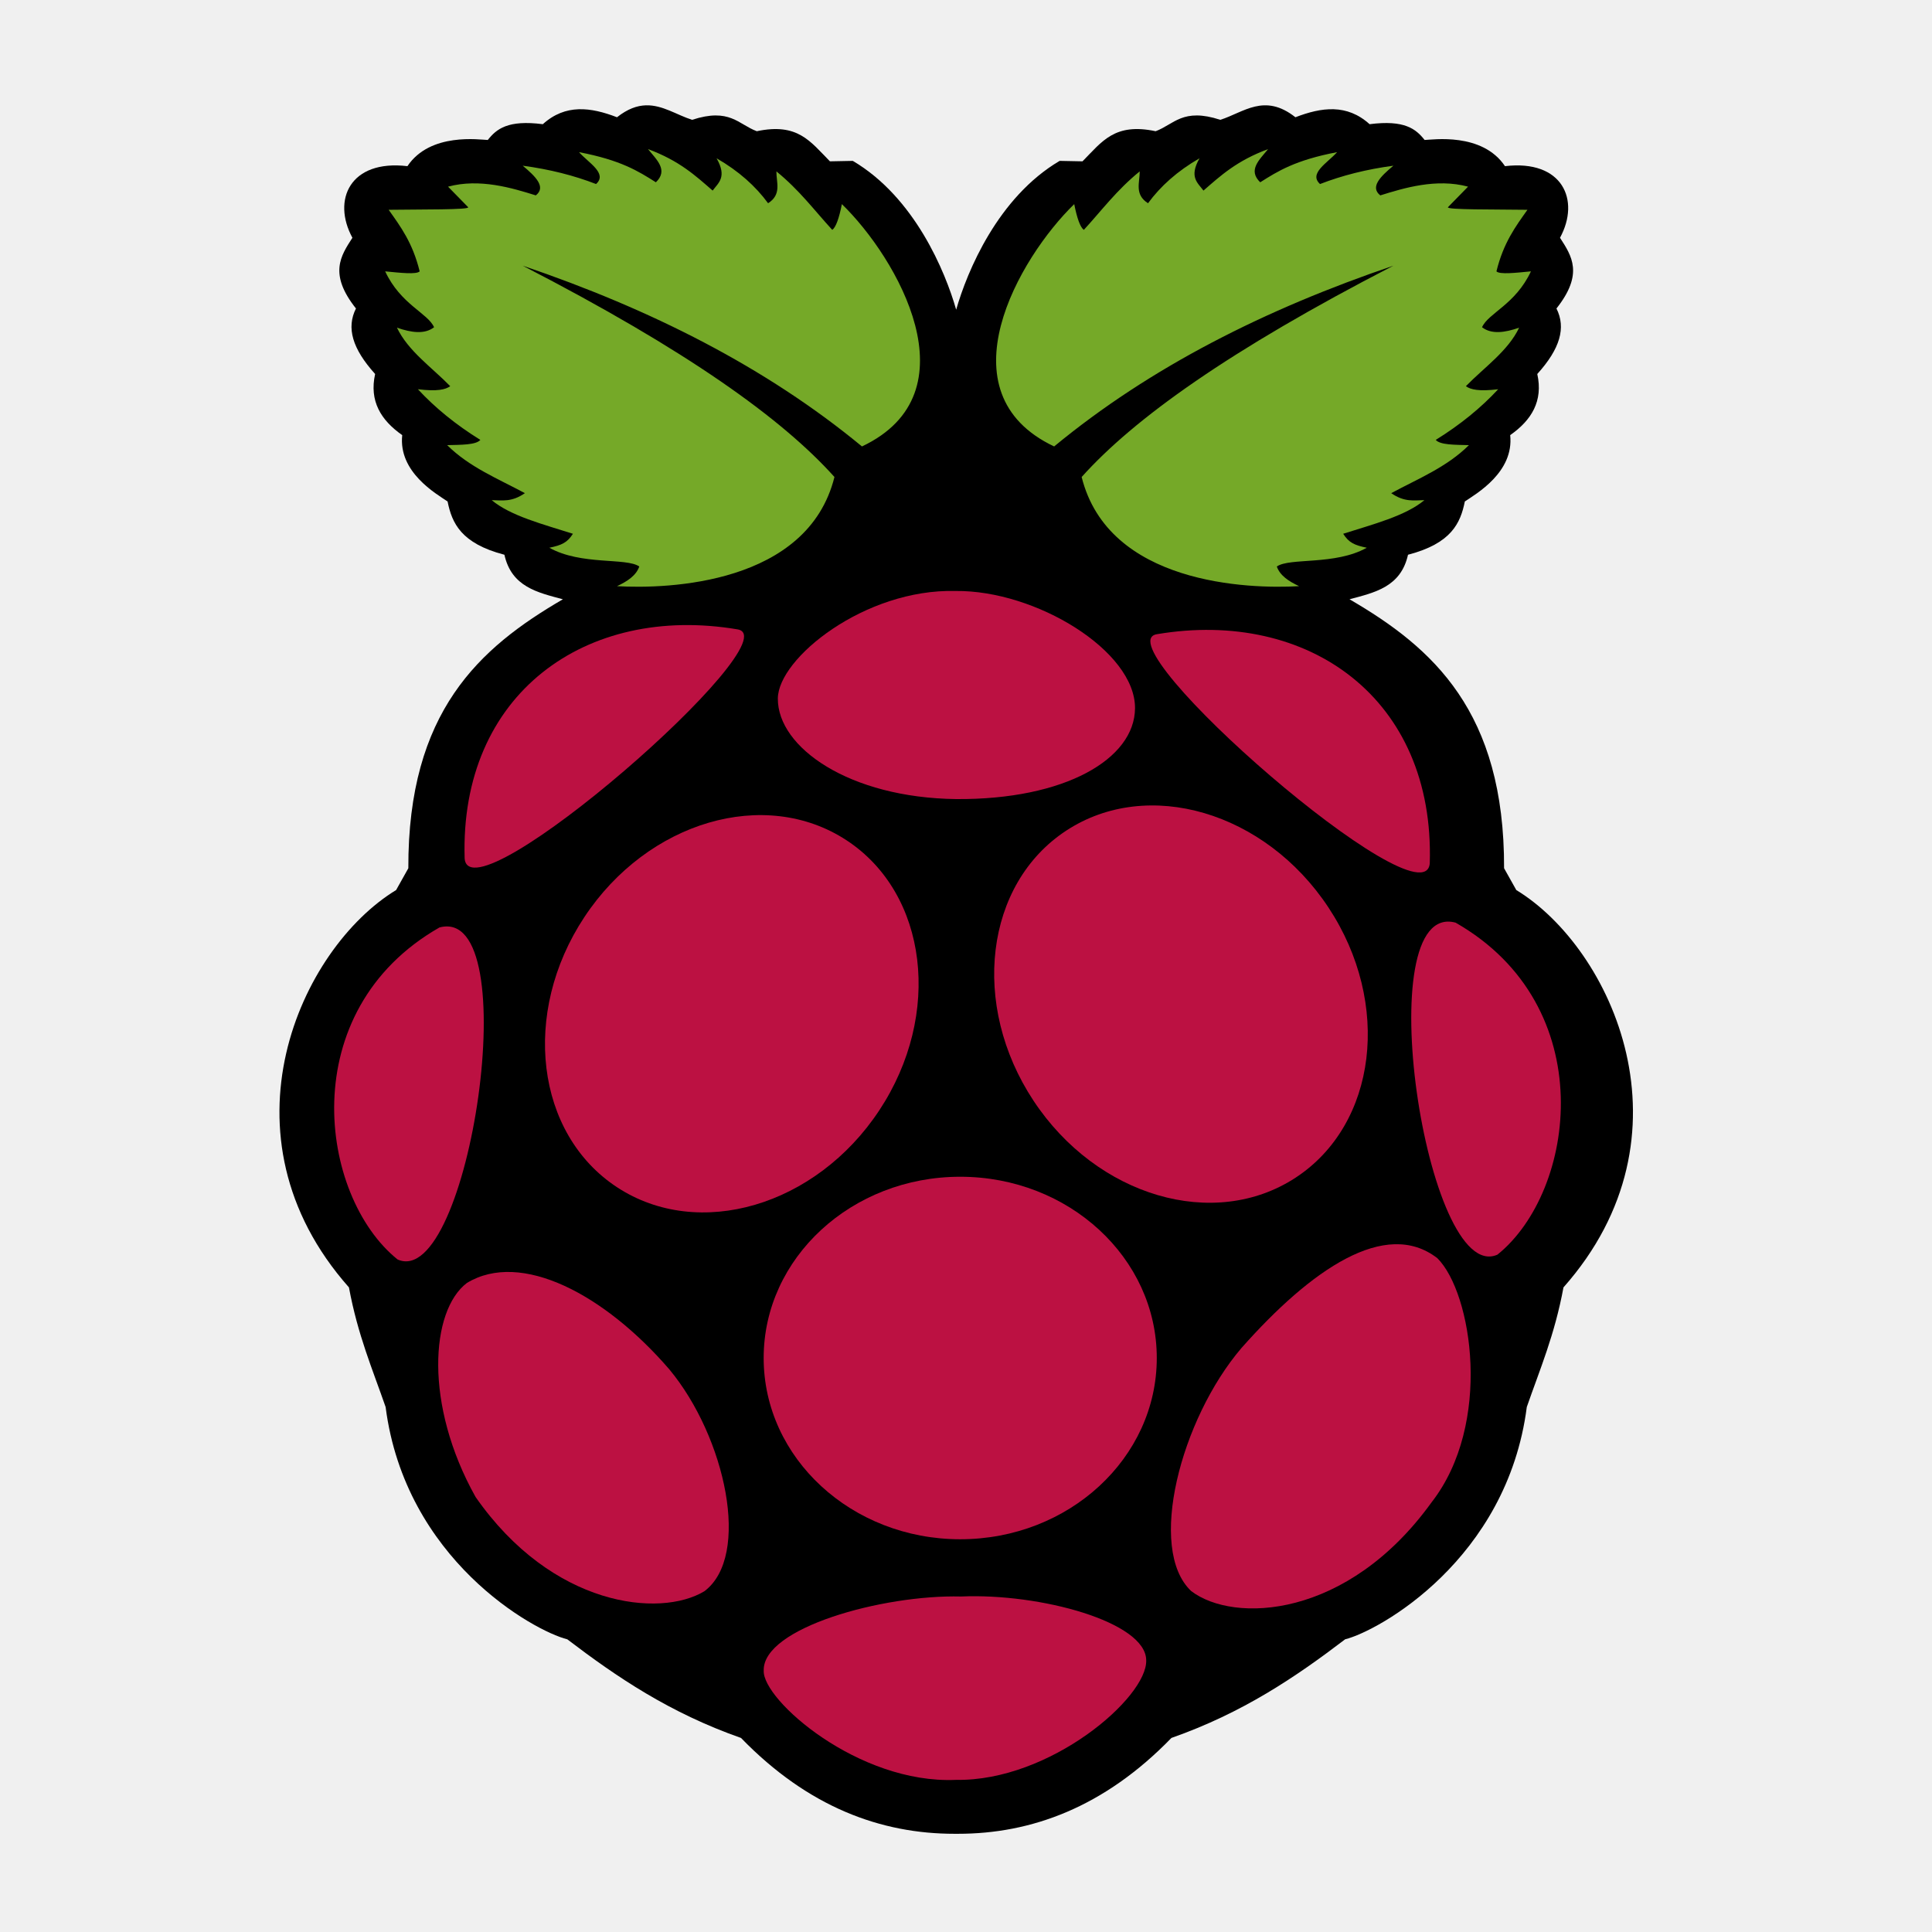
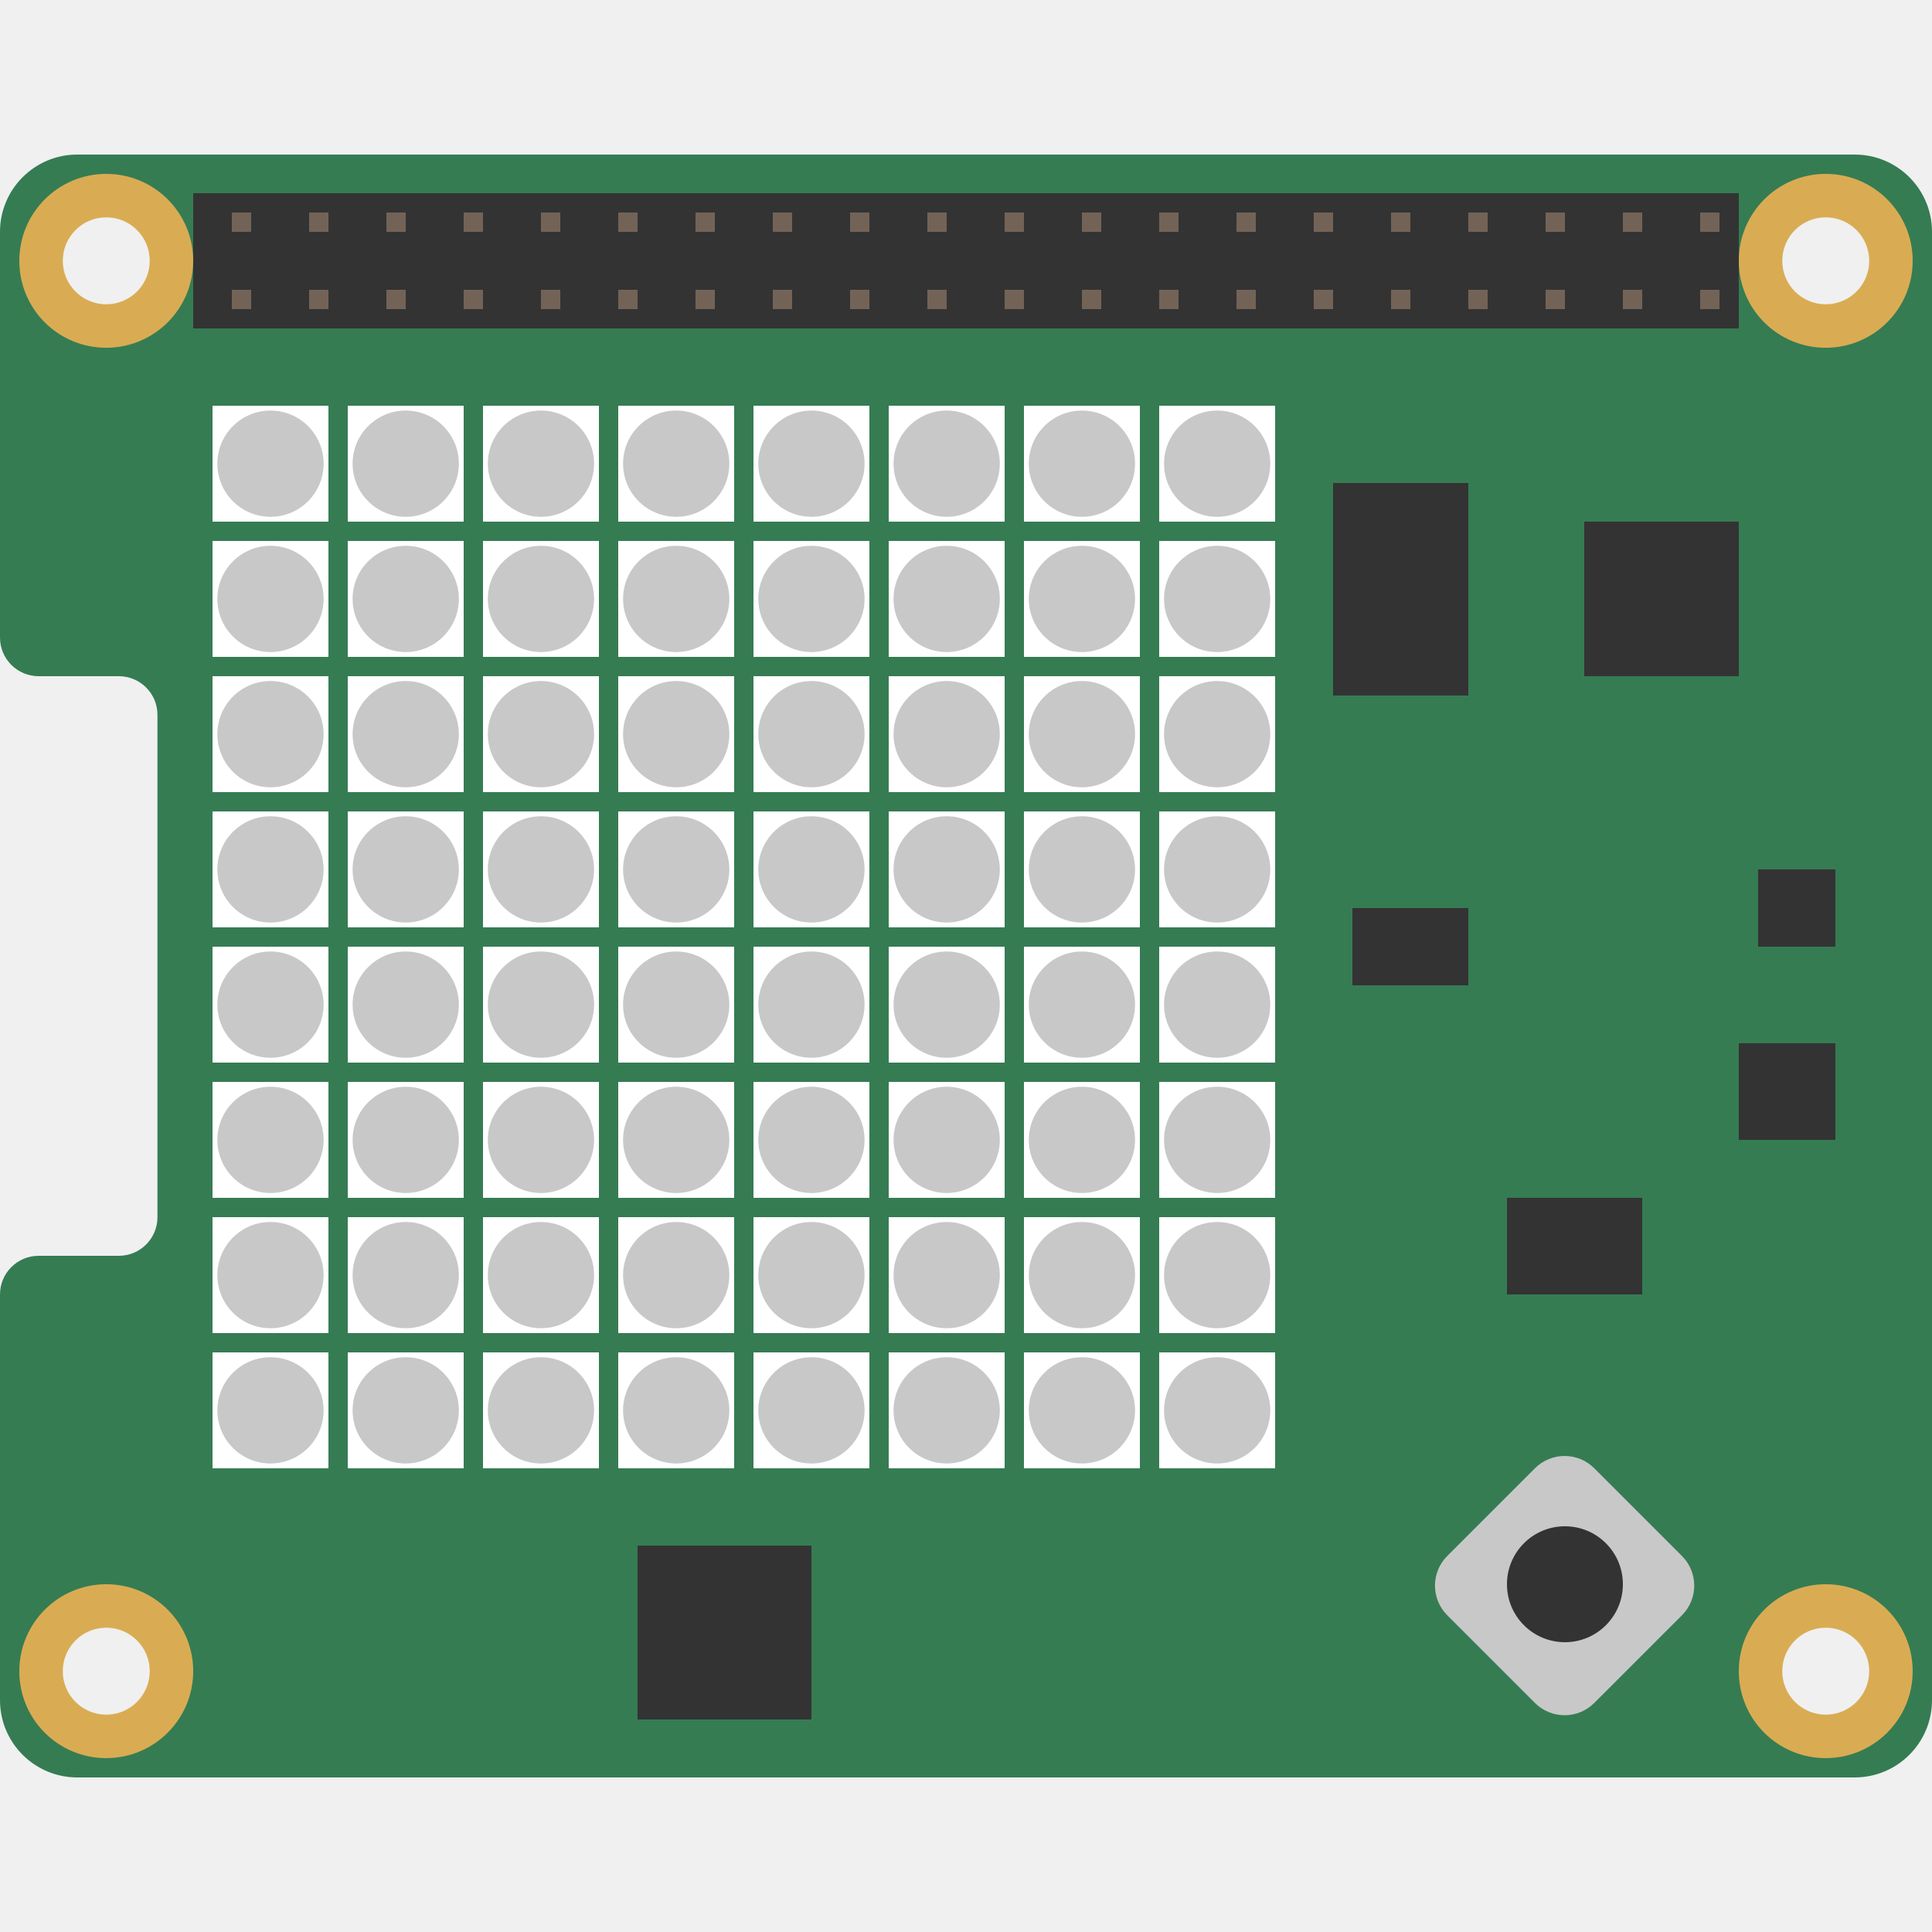
- <svg xmlns="http://www.w3.org/2000/svg" version="1.1" width="800" height="800" id="svg3410">
-   <defs id="defs3442" />
-   <path d="m 267.426,43.615 c -3.619,0.112 -7.517,1.449 -11.938,4.938 -10.827,-4.176 -21.327,-5.627 -30.719,2.875 -14.494,-1.881 -19.21,2.001 -22.781,6.531 -3.183,-0.066 -23.819,-3.272 -33.281,10.844 -23.782,-2.813 -31.297,13.988 -22.781,29.656 -4.857,7.519 -9.89,14.947 1.469,29.281 -4.018,7.984 -1.527,16.644 7.938,27.125 -2.498,11.223 2.412,19.141 11.219,25.312 -1.647,15.358 14.084,24.287 18.781,27.469 1.804,8.949 5.563,17.393 23.531,22.062 2.963,13.336 13.762,15.639 24.219,18.438 -34.562,20.09 -64.201,46.523 -64,111.375 l -5.062,9.031 c -39.631,24.102 -75.285,101.566 -19.531,164.531 3.642,19.708 9.75,33.864 15.188,49.531 8.134,63.131 61.218,92.692 75.219,96.188 20.517,15.628 42.368,30.457 71.938,40.844 27.875,28.749 58.074,39.706 88.438,39.688 0.445,-2.8e-4 0.899,0.005 1.344,0 30.364,0.019 60.562,-10.938 88.438,-39.688 29.569,-10.387 51.421,-25.216 71.938,-40.844 14.001,-3.496 67.085,-33.057 75.219,-96.188 5.438,-15.667 11.546,-29.823 15.188,-49.531 55.754,-62.965 20.1,-140.429 -19.531,-164.531 l -5.062,-9.031 c 0.201,-64.852 -29.438,-91.285 -64,-111.375 10.457,-2.798 21.256,-5.101 24.219,-18.438 17.968,-4.67 21.728,-13.114 23.531,-22.062 4.698,-3.181 20.428,-12.111 18.781,-27.469 8.807,-6.172 13.717,-14.09 11.219,-25.312 9.465,-10.481 11.956,-19.141 7.938,-27.125 11.358,-14.334 6.326,-21.762 1.469,-29.281 8.516,-15.668 1,-32.47 -22.781,-29.656 -9.462,-14.116 -30.099,-10.91 -33.281,-10.844 -3.571,-4.531 -8.287,-8.412 -22.781,-6.531 -9.392,-8.502 -19.892,-7.051 -30.719,-2.875 -12.859,-10.147 -21.372,-2.013 -31.094,1.062 -15.574,-5.088 -19.133,1.881 -26.781,4.719 -16.975,-3.588 -22.136,4.224 -30.281,12.469 l -9.469,-0.188 c -25.611,15.093 -38.334,45.826 -42.844,61.625 -4.512,-15.802 -17.206,-46.535 -42.812,-61.625 l -9.469,0.188 c -8.146,-8.245 -13.306,-16.057 -30.281,-12.469 -7.648,-2.838 -11.207,-9.807 -26.781,-4.719 -6.38,-2.018 -12.247,-6.214 -19.156,-6 z" style="fill:#000000" id="path3412" />
-   <path d="m 216.443,110.014 c 67.948,35.031 107.447,63.369 129.087,87.504 -11.082,44.418 -68.896,46.445 -90.036,45.199 4.328,-2.015 7.94,-4.428 9.221,-8.136 -5.304,-3.77 -24.113,-0.397 -37.244,-7.774 5.044,-1.045 7.403,-2.063 9.763,-5.785 -12.406,-3.957 -25.769,-7.366 -33.628,-13.921 4.241,0.052 8.201,0.949 13.74,-2.893 -11.112,-5.988 -22.969,-10.734 -32.181,-19.887 5.745,-0.141 11.939,-0.057 13.74,-2.17 -10.17,-6.301 -18.751,-13.308 -25.854,-20.972 8.04,0.971 11.435,0.135 13.379,-1.266 -7.688,-7.874 -17.418,-14.523 -22.057,-24.226 5.97,2.057 11.431,2.845 15.368,-0.181 -2.612,-5.893 -13.805,-9.37 -20.249,-23.142 6.284,0.609 12.95,1.371 14.283,0 -2.922,-11.889 -7.927,-18.57 -12.836,-25.492 13.45,-0.2 33.828,0.052 32.905,-1.085 l -8.317,-8.497 c 13.138,-3.537 26.581,0.568 36.34,3.616 4.382,-3.458 -0.078,-7.83 -5.424,-12.294 11.165,1.491 21.254,4.057 30.373,7.593 4.872,-4.399 -3.164,-8.799 -7.051,-13.198 17.249,3.273 24.557,7.871 31.82,12.475 5.269,-5.051 0.302,-9.343 -3.254,-13.74 13.006,4.817 19.705,11.036 26.758,17.175 2.391,-3.227 6.075,-5.592 1.627,-13.379 9.234,5.323 16.189,11.595 21.334,18.622 5.713,-3.638 3.404,-8.613 3.435,-13.198 9.597,7.807 15.687,16.114 23.142,24.226 1.502,-1.093 2.817,-4.802 3.977,-10.667 22.895,22.212 55.246,78.158 8.317,100.341 -39.919,-32.947 -87.616,-56.888 -140.477,-74.849 z" style="fill:#75a928" id="path3414" />
-   <path d="m 576.976,110.014 c -67.948,35.031 -107.447,63.369 -129.087,87.504 11.082,44.418 68.896,46.445 90.036,45.199 -4.328,-2.015 -7.94,-4.428 -9.221,-8.136 5.304,-3.77 24.113,-0.397 37.244,-7.774 -5.044,-1.045 -7.403,-2.063 -9.763,-5.785 12.406,-3.957 25.769,-7.366 33.628,-13.921 -4.241,0.052 -8.201,0.949 -13.74,-2.893 11.112,-5.988 22.969,-10.734 32.181,-19.887 -5.745,-0.141 -11.939,-0.057 -13.74,-2.17 10.17,-6.301 18.751,-13.308 25.854,-20.972 -8.04,0.971 -11.435,0.135 -13.379,-1.266 7.688,-7.874 17.418,-14.523 22.057,-24.226 -5.97,2.057 -11.431,2.845 -15.368,-0.181 2.612,-5.893 13.805,-9.37 20.249,-23.142 -6.284,0.609 -12.95,1.371 -14.283,0 2.922,-11.889 7.927,-18.57 12.836,-25.492 -13.45,-0.2 -33.828,0.052 -32.905,-1.085 l 8.317,-8.497 c -13.138,-3.537 -26.581,0.568 -36.34,3.616 -4.382,-3.458 0.078,-7.83 5.424,-12.294 -11.165,1.491 -21.254,4.057 -30.373,7.593 -4.872,-4.399 3.164,-8.799 7.051,-13.198 -17.249,3.273 -24.557,7.871 -31.82,12.475 -5.269,-5.051 -0.302,-9.343 3.254,-13.74 -13.006,4.817 -19.705,11.036 -26.758,17.175 -2.391,-3.227 -6.075,-5.592 -1.627,-13.379 -9.234,5.323 -16.189,11.595 -21.334,18.622 -5.713,-3.638 -3.404,-8.613 -3.435,-13.198 -9.597,7.807 -15.687,16.114 -23.142,24.226 -1.502,-1.093 -2.817,-4.802 -3.977,-10.667 -22.895,22.212 -55.246,78.158 -8.317,100.341 39.919,-32.947 87.616,-56.888 140.477,-74.849 z" style="fill:#75a928" id="path3416" />
-   <path d="m 478.998,562.32 a 81.39,75.052 0 0 1 -162.78,0 81.39,75.052 0 1 1 162.78,0 z" style="fill:#bc1142" id="path3418" />
-   <path d="M 350.505,347.921 A 72.999,86.13 34.034 0 1 255.537,491.634 72.999,86.13 34.034 1 1 350.505,347.921 Z" style="fill:#bc1142" id="path3420" />
-   <path d="M 441.537,343.921 A 86.13,72.999 55.966 0 0 536.505,487.634 86.13,72.999 55.966 1 0 441.537,343.921 Z" style="fill:#bc1142" id="path3422" />
-   <path d="m 181.961,384.047 c 36.414,-9.757 12.292,150.637 -17.333,137.476 -32.587,-26.213 -43.083,-102.975 17.333,-137.476 z" style="fill:#bc1142" id="path3424" />
-   <path d="m 602.729,382.047 c -36.414,-9.757 -12.292,150.637 17.333,137.476 32.587,-26.213 43.083,-102.975 -17.333,-137.476 z" style="fill:#bc1142" id="path3426" />
-   <path d="m 479.023,262.612 c 62.835,-10.61 115.116,26.722 113.011,94.858 -2.067,26.121 -136.159,-90.969 -113.011,-94.858 z" style="fill:#bc1142" id="path3428" />
-   <path d="m 305.411,260.612 c -62.835,-10.61 -115.116,26.722 -113.011,94.858 2.067,26.121 136.159,-90.969 113.011,-94.858 z" style="fill:#bc1142" id="path3430" />
-   <path d="m 395.671,244.715 c -37.503,-0.975 -73.495,27.834 -73.582,44.544 -0.105,20.304 29.651,41.093 73.837,41.62 45.123,0.323 73.916,-16.64 74.061,-37.594 0.165,-23.74 -41.039,-48.937 -74.317,-48.571 z" style="fill:#bc1142" id="path3432" />
-   <path d="m 397.961,661.076 c 32.697,-1.427 76.571,10.532 76.657,26.396 0.543,15.405 -39.79,50.211 -78.826,49.538 -40.427,1.744 -80.069,-33.116 -79.55,-45.199 -0.605,-17.716 49.226,-31.548 81.719,-30.735 z" style="fill:#bc1142" id="path3434" />
-   <path d="m 277.19,567.063 c 23.279,28.046 33.891,77.319 14.464,91.844 -18.379,11.088 -63.012,6.522 -94.736,-39.052 -21.395,-38.242 -18.638,-77.157 -3.616,-88.589 22.464,-13.684 57.173,4.799 83.889,35.797 z" style="fill:#bc1142" id="path3436" />
-   <path d="m 514.072,558.171 c -25.187,29.502 -39.212,83.31 -20.838,100.643 17.568,13.464 64.729,11.582 99.566,-36.756 25.296,-32.465 16.82,-86.682 2.371,-101.075 -21.464,-16.602 -52.277,4.645 -81.099,37.188 z" style="fill:#bc1142" id="path3438" />
+ <svg xmlns="http://www.w3.org/2000/svg" viewBox="0 0 100 100">
+   <defs>
+     <style>.cls-1{fill:#357c53;}.cls-2{fill:#333;}.cls-3{fill:#fff;}.cls-4{fill:#c8c8c8;}.cls-5{fill:#736357;}.cls-6{fill:#d9ac53;}</style>
+   </defs>
+   <g id="Layer_1" data-name="Layer 1">
+     <path class="cls-1" d="M96,8H4a4,4,0,0,0-4,4V33a2,2,0,0,0,2,2H6.15a2,2,0,0,1,2,2V63a2,2,0,0,1-2,2H2a2,2,0,0,0-2,2V88a4,4,0,0,0,4,4H96a4,4,0,0,0,4-4V12A4,4,0,0,0,96,8ZM5.5,90A3.5,3.5,0,1,1,9,86.5,3.5,3.5,0,0,1,5.5,90Zm0-73A3.5,3.5,0,1,1,9,13.5,3.5,3.5,0,0,1,5.5,17Zm89,73A3.5,3.5,0,1,1,98,86.5,3.5,3.5,0,0,1,94.5,90Zm0-73A3.5,3.5,0,1,1,98,13.5,3.5,3.5,0,0,1,94.5,17Z" />
+     <rect class="cls-2" x="10" y="10" width="80" height="7" />
+     <rect class="cls-3" x="11" y="21" width="6" height="6" />
+     <circle class="cls-4" cx="14" cy="24" r="2.75" />
+     <rect class="cls-5" x="12" y="11" width="1" height="1" />
+     <rect class="cls-5" x="12" y="15" width="1" height="1" />
+     <rect class="cls-5" x="16" y="11" width="1" height="1" />
+     <rect class="cls-5" x="16" y="15" width="1" height="1" />
+     <rect class="cls-5" x="20" y="11" width="1" height="1" />
+     <rect class="cls-5" x="20" y="15" width="1" height="1" />
+     <rect class="cls-5" x="24" y="11" width="1" height="1" />
+     <rect class="cls-5" x="24" y="15" width="1" height="1" />
+     <rect class="cls-5" x="28" y="11" width="1" height="1" />
+     <rect class="cls-5" x="28" y="15" width="1" height="1" />
+     <rect class="cls-5" x="32" y="11" width="1" height="1" />
+     <rect class="cls-5" x="32" y="15" width="1" height="1" />
+     <rect class="cls-5" x="36" y="11" width="1" height="1" />
+     <rect class="cls-5" x="36" y="15" width="1" height="1" />
+     <rect class="cls-5" x="40" y="11" width="1" height="1" />
+     <rect class="cls-5" x="40" y="15" width="1" height="1" />
+     <rect class="cls-5" x="44" y="11" width="1" height="1" />
+     <rect class="cls-5" x="44" y="15" width="1" height="1" />
+     <rect class="cls-5" x="48" y="11" width="1" height="1" />
+     <rect class="cls-5" x="48" y="15" width="1" height="1" />
+     <rect class="cls-5" x="52" y="11" width="1" height="1" />
+     <rect class="cls-5" x="52" y="15" width="1" height="1" />
+     <rect class="cls-5" x="56" y="11" width="1" height="1" />
+     <rect class="cls-5" x="56" y="15" width="1" height="1" />
+     <rect class="cls-5" x="60" y="11" width="1" height="1" />
+     <rect class="cls-5" x="60" y="15" width="1" height="1" />
+     <rect class="cls-5" x="64" y="11" width="1" height="1" />
+     <rect class="cls-5" x="64" y="15" width="1" height="1" />
+     <rect class="cls-5" x="68" y="11" width="1" height="1" />
+     <rect class="cls-5" x="68" y="15" width="1" height="1" />
+     <rect class="cls-5" x="72" y="11" width="1" height="1" />
+     <rect class="cls-5" x="72" y="15" width="1" height="1" />
+     <rect class="cls-5" x="76" y="11" width="1" height="1" />
+     <rect class="cls-5" x="76" y="15" width="1" height="1" />
+     <rect class="cls-5" x="80" y="11" width="1" height="1" />
+     <rect class="cls-5" x="80" y="15" width="1" height="1" />
+     <rect class="cls-5" x="84" y="11" width="1" height="1" />
+     <rect class="cls-5" x="84" y="15" width="1" height="1" />
+     <rect class="cls-5" x="88" y="11" width="1" height="1" />
+     <rect class="cls-5" x="88" y="15" width="1" height="1" />
+     <rect class="cls-2" x="33" y="80" width="9" height="9" />
+     <rect class="cls-2" x="82" y="27" width="8" height="8" />
+     <rect class="cls-2" x="69" y="25" width="7" height="11" />
+     <rect class="cls-2" x="70" y="47" width="6" height="4" />
+     <rect class="cls-2" x="91" y="45" width="4" height="4" />
+     <rect class="cls-2" x="90" y="54" width="5" height="5" />
+     <rect class="cls-2" x="78" y="62" width="7" height="5" />
+     <rect class="cls-4" x="75.6" y="76.69" width="10.76" height="10.76" rx="2.17" transform="translate(-34.31 81.3) rotate(-45)" />
+     <circle class="cls-2" cx="81" cy="82" r="3" />
+     <path class="cls-6" d="M94.5,18A4.5,4.5,0,1,0,90,13.5,4.49,4.49,0,0,0,94.5,18Zm0-6.75a2.25,2.25,0,1,1-2.25,2.25A2.25,2.25,0,0,1,94.5,11.25Z" />
+     <rect class="cls-3" x="18" y="21" width="6" height="6" />
+     <circle class="cls-4" cx="21" cy="24" r="2.75" />
+     <rect class="cls-3" x="25" y="21" width="6" height="6" />
+     <circle class="cls-4" cx="28" cy="24" r="2.75" />
+     <rect class="cls-3" x="32" y="21" width="6" height="6" />
+     <circle class="cls-4" cx="35" cy="24" r="2.75" />
+     <rect class="cls-3" x="39" y="21" width="6" height="6" />
+     <circle class="cls-4" cx="42" cy="24" r="2.75" />
+     <rect class="cls-3" x="46" y="21" width="6" height="6" />
+     <circle class="cls-4" cx="49" cy="24" r="2.75" />
+     <rect class="cls-3" x="53" y="21" width="6" height="6" />
+     <circle class="cls-4" cx="56" cy="24" r="2.75" />
+     <rect class="cls-3" x="60" y="21" width="6" height="6" />
+     <circle class="cls-4" cx="63" cy="24" r="2.75" />
+     <rect class="cls-3" x="11" y="28" width="6" height="6" />
+     <circle class="cls-4" cx="14" cy="31" r="2.75" />
+     <rect class="cls-3" x="18" y="28" width="6" height="6" />
+     <circle class="cls-4" cx="21" cy="31" r="2.75" />
+     <rect class="cls-3" x="25" y="28" width="6" height="6" />
+     <circle class="cls-4" cx="28" cy="31" r="2.75" />
+     <rect class="cls-3" x="32" y="28" width="6" height="6" />
+     <circle class="cls-4" cx="35" cy="31" r="2.75" />
+     <rect class="cls-3" x="39" y="28" width="6" height="6" />
+     <circle class="cls-4" cx="42" cy="31" r="2.75" />
+     <rect class="cls-3" x="46" y="28" width="6" height="6" />
+     <circle class="cls-4" cx="49" cy="31" r="2.75" />
+     <rect class="cls-3" x="53" y="28" width="6" height="6" />
+     <circle class="cls-4" cx="56" cy="31" r="2.75" />
+     <rect class="cls-3" x="60" y="28" width="6" height="6" />
+     <circle class="cls-4" cx="63" cy="31" r="2.75" />
+     <rect class="cls-3" x="11" y="35" width="6" height="6" />
+     <circle class="cls-4" cx="14" cy="38" r="2.75" />
+     <rect class="cls-3" x="18" y="35" width="6" height="6" />
+     <circle class="cls-4" cx="21" cy="38" r="2.75" />
+     <rect class="cls-3" x="25" y="35" width="6" height="6" />
+     <circle class="cls-4" cx="28" cy="38" r="2.75" />
+     <rect class="cls-3" x="32" y="35" width="6" height="6" />
+     <circle class="cls-4" cx="35" cy="38" r="2.75" />
+     <rect class="cls-3" x="39" y="35" width="6" height="6" />
+     <circle class="cls-4" cx="42" cy="38" r="2.75" />
+     <rect class="cls-3" x="46" y="35" width="6" height="6" />
+     <circle class="cls-4" cx="49" cy="38" r="2.75" />
+     <rect class="cls-3" x="53" y="35" width="6" height="6" />
+     <circle class="cls-4" cx="56" cy="38" r="2.75" />
+     <rect class="cls-3" x="60" y="35" width="6" height="6" />
+     <circle class="cls-4" cx="63" cy="38" r="2.75" />
+     <rect class="cls-3" x="11" y="42" width="6" height="6" />
+     <circle class="cls-4" cx="14" cy="45" r="2.75" />
+     <rect class="cls-3" x="18" y="42" width="6" height="6" />
+     <circle class="cls-4" cx="21" cy="45" r="2.75" />
+     <rect class="cls-3" x="25" y="42" width="6" height="6" />
+     <circle class="cls-4" cx="28" cy="45" r="2.75" />
+     <rect class="cls-3" x="32" y="42" width="6" height="6" />
+     <circle class="cls-4" cx="35" cy="45" r="2.75" />
+     <rect class="cls-3" x="39" y="42" width="6" height="6" />
+     <circle class="cls-4" cx="42" cy="45" r="2.75" />
+     <rect class="cls-3" x="46" y="42" width="6" height="6" />
+     <circle class="cls-4" cx="49" cy="45" r="2.75" />
+     <rect class="cls-3" x="53" y="42" width="6" height="6" />
+     <circle class="cls-4" cx="56" cy="45" r="2.75" />
+     <rect class="cls-3" x="60" y="42" width="6" height="6" />
+     <circle class="cls-4" cx="63" cy="45" r="2.75" />
+     <rect class="cls-3" x="11" y="49" width="6" height="6" />
+     <circle class="cls-4" cx="14" cy="52" r="2.75" />
+     <rect class="cls-3" x="18" y="49" width="6" height="6" />
+     <circle class="cls-4" cx="21" cy="52" r="2.75" />
+     <rect class="cls-3" x="25" y="49" width="6" height="6" />
+     <circle class="cls-4" cx="28" cy="52" r="2.75" />
+     <rect class="cls-3" x="32" y="49" width="6" height="6" />
+     <circle class="cls-4" cx="35" cy="52" r="2.75" />
+     <rect class="cls-3" x="39" y="49" width="6" height="6" />
+     <circle class="cls-4" cx="42" cy="52" r="2.75" />
+     <rect class="cls-3" x="46" y="49" width="6" height="6" />
+     <circle class="cls-4" cx="49" cy="52" r="2.75" />
+     <rect class="cls-3" x="53" y="49" width="6" height="6" />
+     <circle class="cls-4" cx="56" cy="52" r="2.75" />
+     <rect class="cls-3" x="60" y="49" width="6" height="6" />
+     <circle class="cls-4" cx="63" cy="52" r="2.75" />
+     <rect class="cls-3" x="11" y="56" width="6" height="6" />
+     <circle class="cls-4" cx="14" cy="59" r="2.75" />
+     <rect class="cls-3" x="18" y="56" width="6" height="6" />
+     <circle class="cls-4" cx="21" cy="59" r="2.75" />
+     <rect class="cls-3" x="25" y="56" width="6" height="6" />
+     <circle class="cls-4" cx="28" cy="59" r="2.75" />
+     <rect class="cls-3" x="32" y="56" width="6" height="6" />
+     <circle class="cls-4" cx="35" cy="59" r="2.75" />
+     <rect class="cls-3" x="39" y="56" width="6" height="6" />
+     <circle class="cls-4" cx="42" cy="59" r="2.75" />
+     <rect class="cls-3" x="46" y="56" width="6" height="6" />
+     <circle class="cls-4" cx="49" cy="59" r="2.75" />
+     <rect class="cls-3" x="53" y="56" width="6" height="6" />
+     <circle class="cls-4" cx="56" cy="59" r="2.75" />
+     <rect class="cls-3" x="60" y="56" width="6" height="6" />
+     <circle class="cls-4" cx="63" cy="59" r="2.75" />
+     <rect class="cls-3" x="11" y="63" width="6" height="6" />
+     <circle class="cls-4" cx="14" cy="66" r="2.75" />
+     <rect class="cls-3" x="18" y="63" width="6" height="6" />
+     <circle class="cls-4" cx="21" cy="66" r="2.75" />
+     <rect class="cls-3" x="25" y="63" width="6" height="6" />
+     <circle class="cls-4" cx="28" cy="66" r="2.75" />
+     <rect class="cls-3" x="32" y="63" width="6" height="6" />
+     <circle class="cls-4" cx="35" cy="66" r="2.75" />
+     <rect class="cls-3" x="39" y="63" width="6" height="6" />
+     <circle class="cls-4" cx="42" cy="66" r="2.75" />
+     <rect class="cls-3" x="46" y="63" width="6" height="6" />
+     <circle class="cls-4" cx="49" cy="66" r="2.75" />
+     <rect class="cls-3" x="53" y="63" width="6" height="6" />
+     <circle class="cls-4" cx="56" cy="66" r="2.75" />
+     <rect class="cls-3" x="60" y="63" width="6" height="6" />
+     <circle class="cls-4" cx="63" cy="66" r="2.75" />
+     <rect class="cls-3" x="11" y="70" width="6" height="6" />
+     <circle class="cls-4" cx="14" cy="73" r="2.75" />
+     <rect class="cls-3" x="18" y="70" width="6" height="6" />
+     <circle class="cls-4" cx="21" cy="73" r="2.75" />
+     <rect class="cls-3" x="25" y="70" width="6" height="6" />
+     <circle class="cls-4" cx="28" cy="73" r="2.75" />
+     <rect class="cls-3" x="32" y="70" width="6" height="6" />
+     <circle class="cls-4" cx="35" cy="73" r="2.75" />
+     <rect class="cls-3" x="39" y="70" width="6" height="6" />
+     <circle class="cls-4" cx="42" cy="73" r="2.75" />
+     <rect class="cls-3" x="46" y="70" width="6" height="6" />
+     <circle class="cls-4" cx="49" cy="73" r="2.75" />
+     <rect class="cls-3" x="53" y="70" width="6" height="6" />
+     <circle class="cls-4" cx="56" cy="73" r="2.75" />
+     <rect class="cls-3" x="60" y="70" width="6" height="6" />
+     <circle class="cls-4" cx="63" cy="73" r="2.75" />
+     <path class="cls-6" d="M5.5,18A4.5,4.5,0,1,0,1,13.5,4.49,4.49,0,0,0,5.5,18Zm0-6.75A2.25,2.25,0,1,1,3.25,13.5,2.25,2.25,0,0,1,5.5,11.25Z" />
+     <path class="cls-6" d="M94.5,91A4.5,4.5,0,1,0,90,86.5,4.49,4.49,0,0,0,94.5,91Zm0-6.75a2.25,2.25,0,1,1-2.25,2.25A2.25,2.25,0,0,1,94.5,84.25Z" />
+     <path class="cls-6" d="M5.5,91A4.5,4.5,0,1,0,1,86.5,4.49,4.49,0,0,0,5.5,91Zm0-6.75A2.25,2.25,0,1,1,3.25,86.5,2.25,2.25,0,0,1,5.5,84.25Z" />
+   </g>
</svg>
